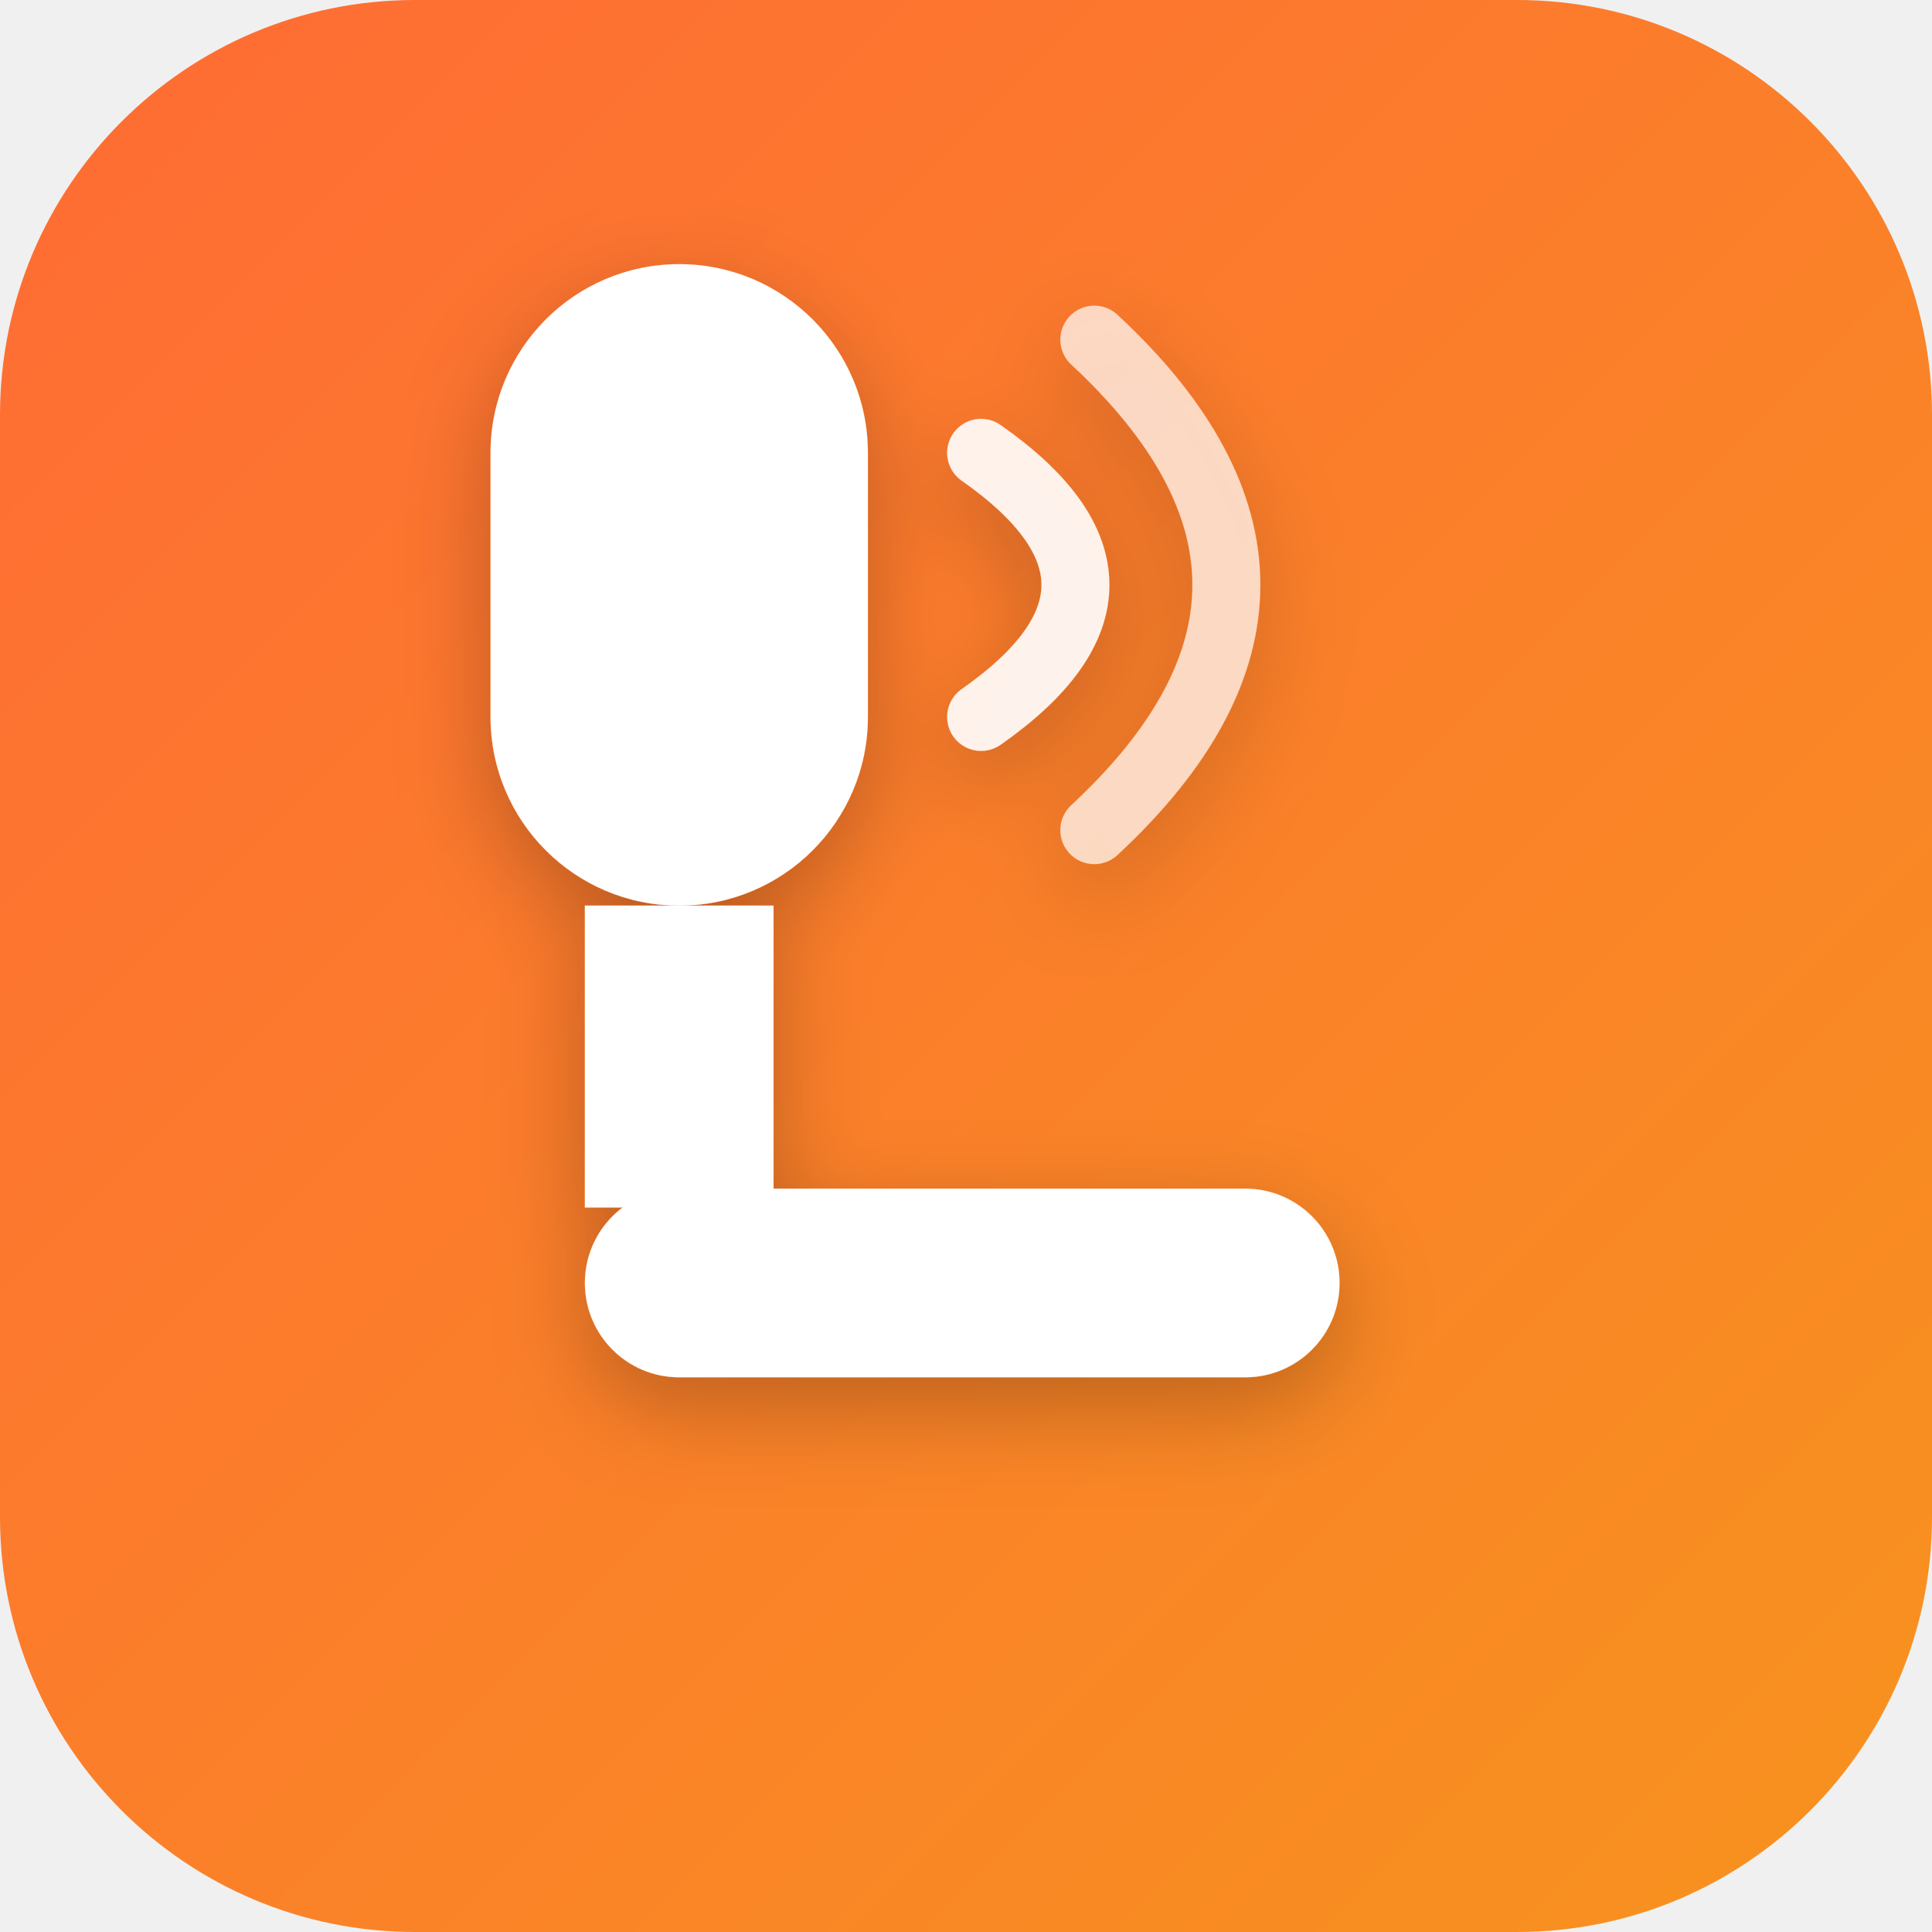
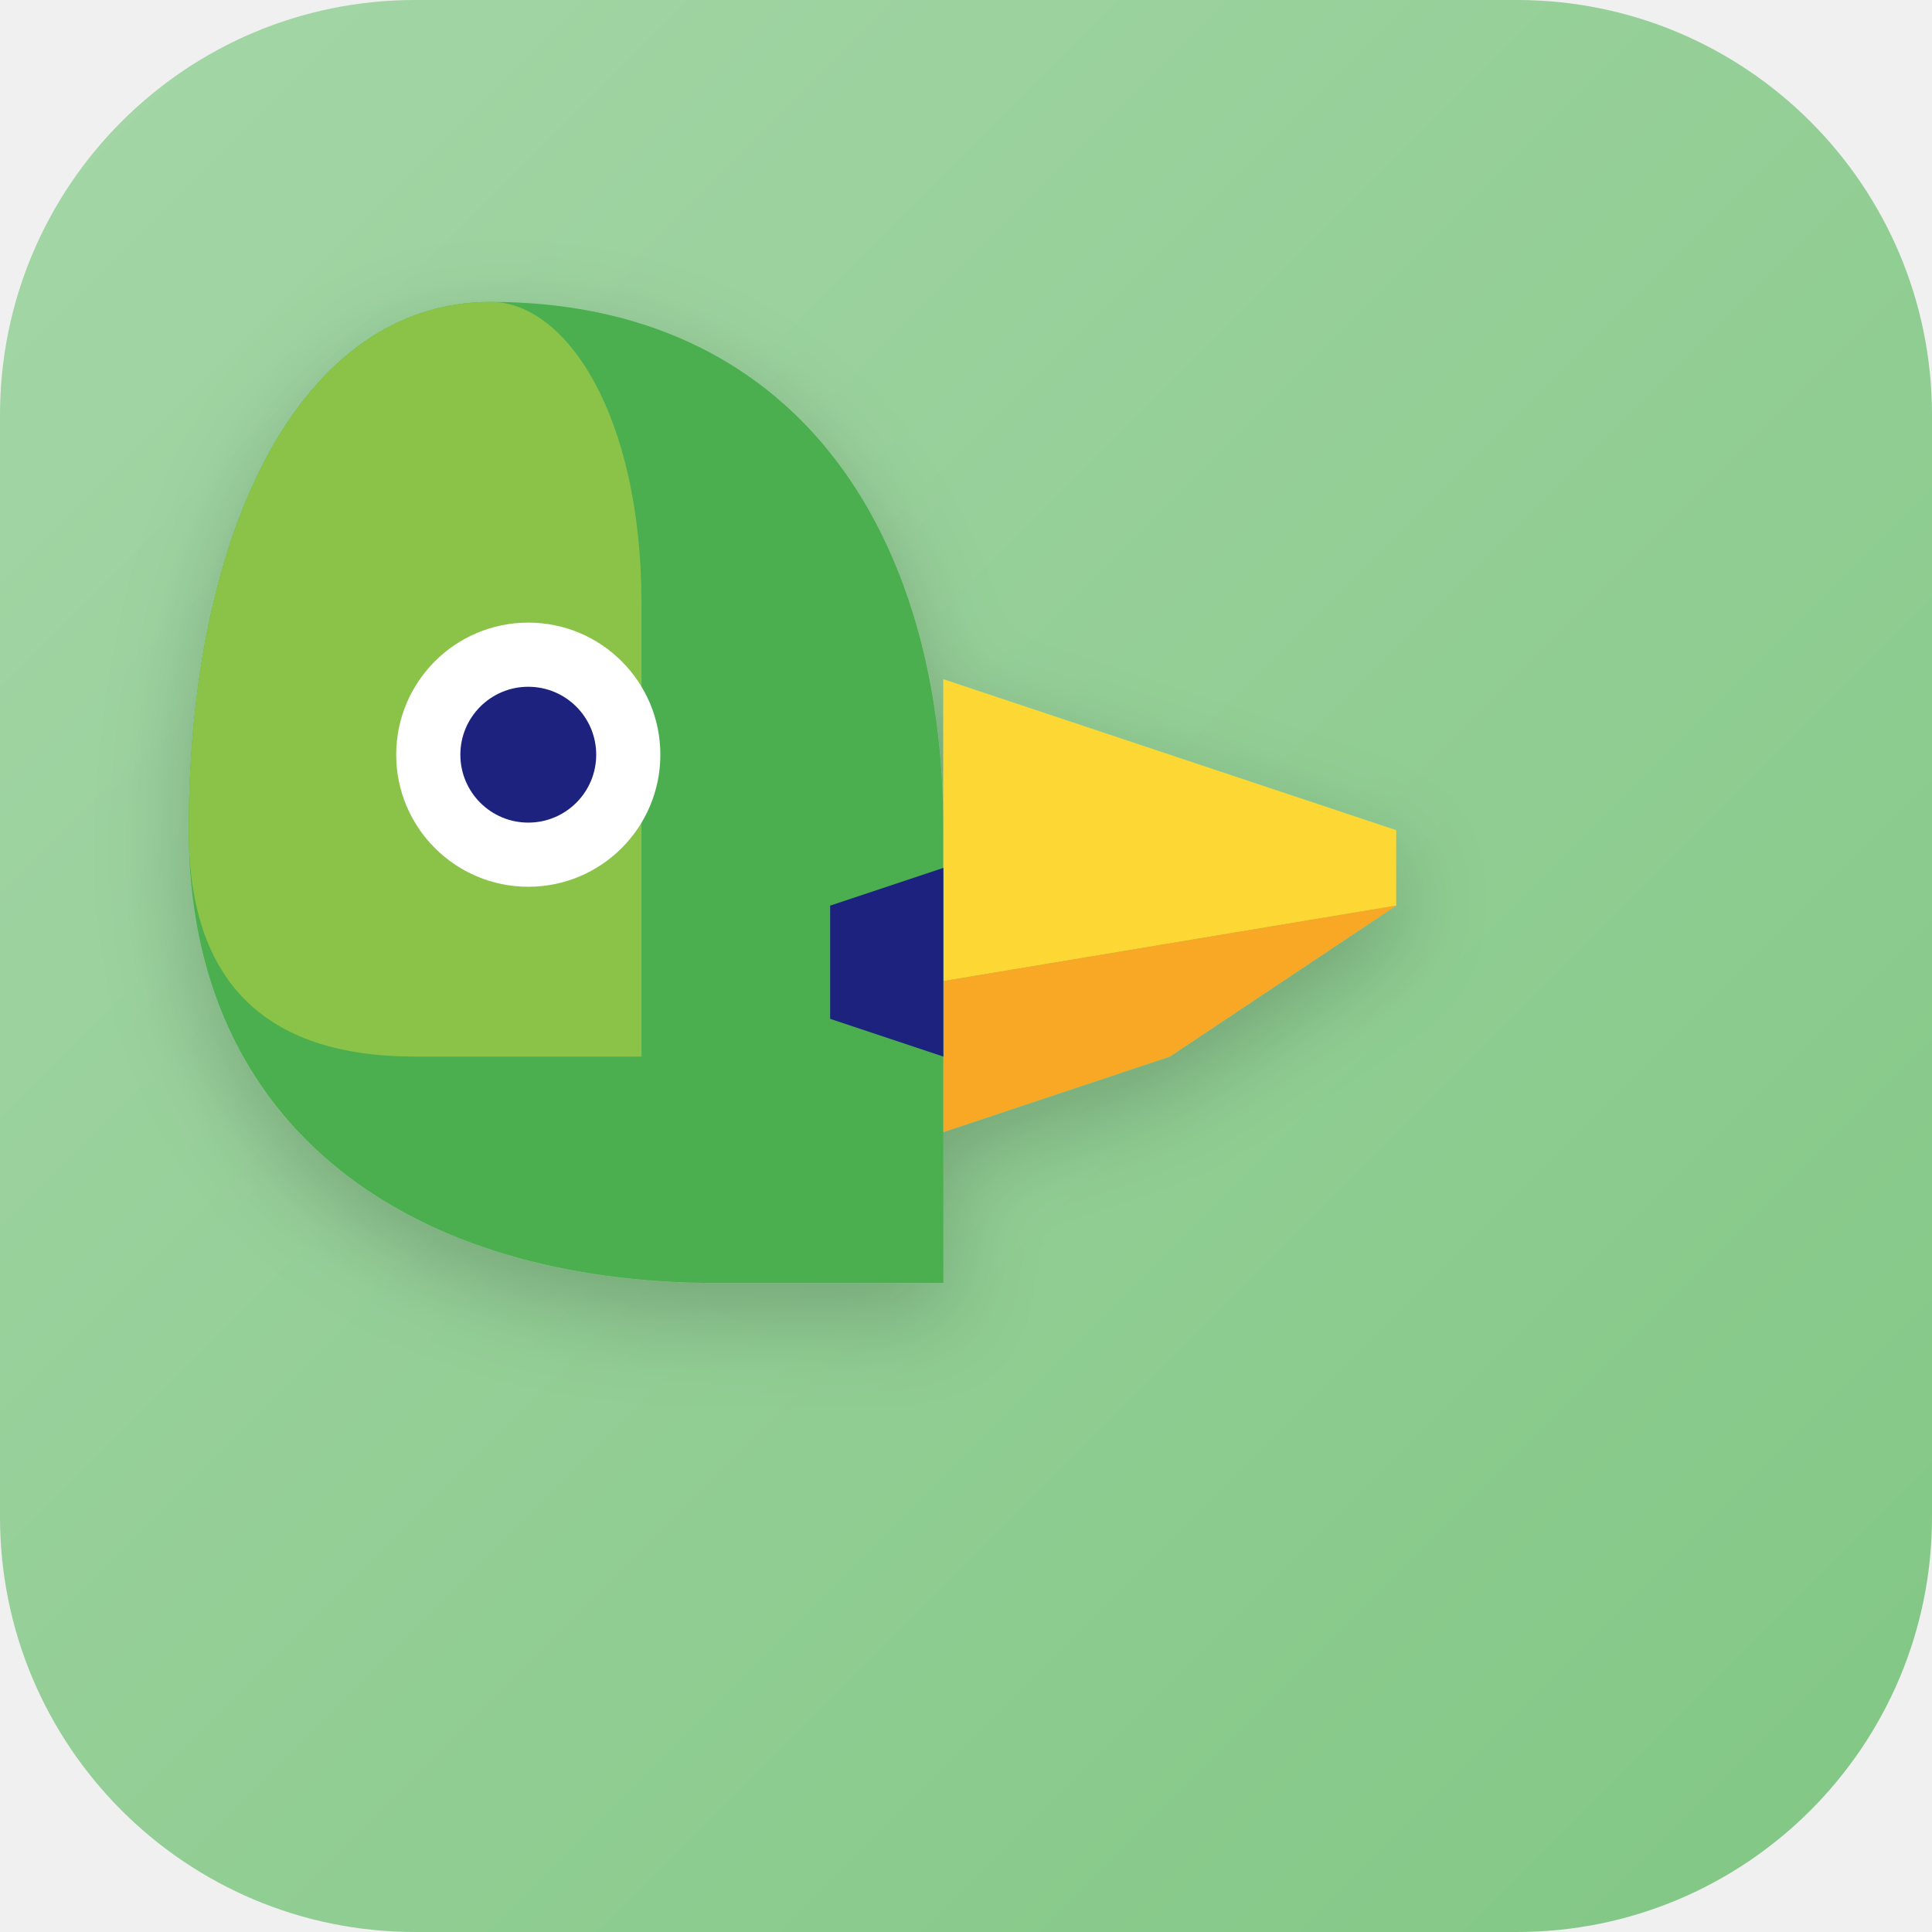
<svg xmlns="http://www.w3.org/2000/svg" width="512" height="512" viewBox="0 0 512 512">
  <defs>
    <linearGradient id="bgGrad" x1="0%" y1="0%" x2="100%" y2="100%">
-       <stop offset="0%" style="stop-color:#FF6B35" />
-       <stop offset="100%" style="stop-color:#F7931E" />
+       <stop offset="0%" style="stop-color:#A5D6A7" />
+       <stop offset="100%" style="stop-color:#81C784" />
    </linearGradient>
    <filter id="shadow" x="-20%" y="-20%" width="140%" height="140%">
-       <feDropShadow dx="0" dy="8" stdDeviation="12" flood-color="#000" flood-opacity="0.25" />
+       <feDropShadow dx="0" dy="8" stdDeviation="12" flood-color="#000" flood-opacity="0.2" />
    </filter>
  </defs>
  <rect width="512" height="512" rx="110" fill="url(#bgGrad)" />
-   <g transform="translate(130, 70)" filter="url(#shadow)">
-     <rect x="0" y="0" width="100" height="170" rx="50" fill="white" />
-     <rect x="25" y="170" width="50" height="80" fill="white" />
-     <rect x="25" y="245" width="200" height="50" rx="25" fill="white" />
-     <path d="M130 50 Q180 85 130 120" stroke="white" stroke-width="18" fill="none" stroke-linecap="round" opacity="0.9" />
-     <path d="M160 20 Q230 85 160 150" stroke="white" stroke-width="18" fill="none" stroke-linecap="round" opacity="0.7" />
+   <g transform="translate(90, 80)" filter="url(#shadow)">
+     <path d="M40 0               C-10 0, -40 60, -40 140              C-40 220, 20 260, 100 260              L160 260              L160 140              C160 60, 120 0, 40 0 Z" fill="#4CAF50" />
+     <path d="M40 0               C-10 0, -40 60, -40 140              C-40 180, -20 200, 20 200              L80 200              L80 80              C80 30, 60 0, 40 0 Z" fill="#8BC34A" />
+     <ellipse cx="50" cy="120" rx="35" ry="35" fill="white" />
+     <circle cx="50" cy="120" r="18" fill="#1A237E" />
+     <path d="M160 100              L280 140              L280 160              L160 180              Z" fill="#FDD835" />
+     <path d="M160 180              L280 160              L220 200              L160 220              Z" fill="#F9A825" />
+     <path d="M130 160              L160 150              L160 200              L130 190              Z" fill="#1A237E" />
  </g>
</svg>
